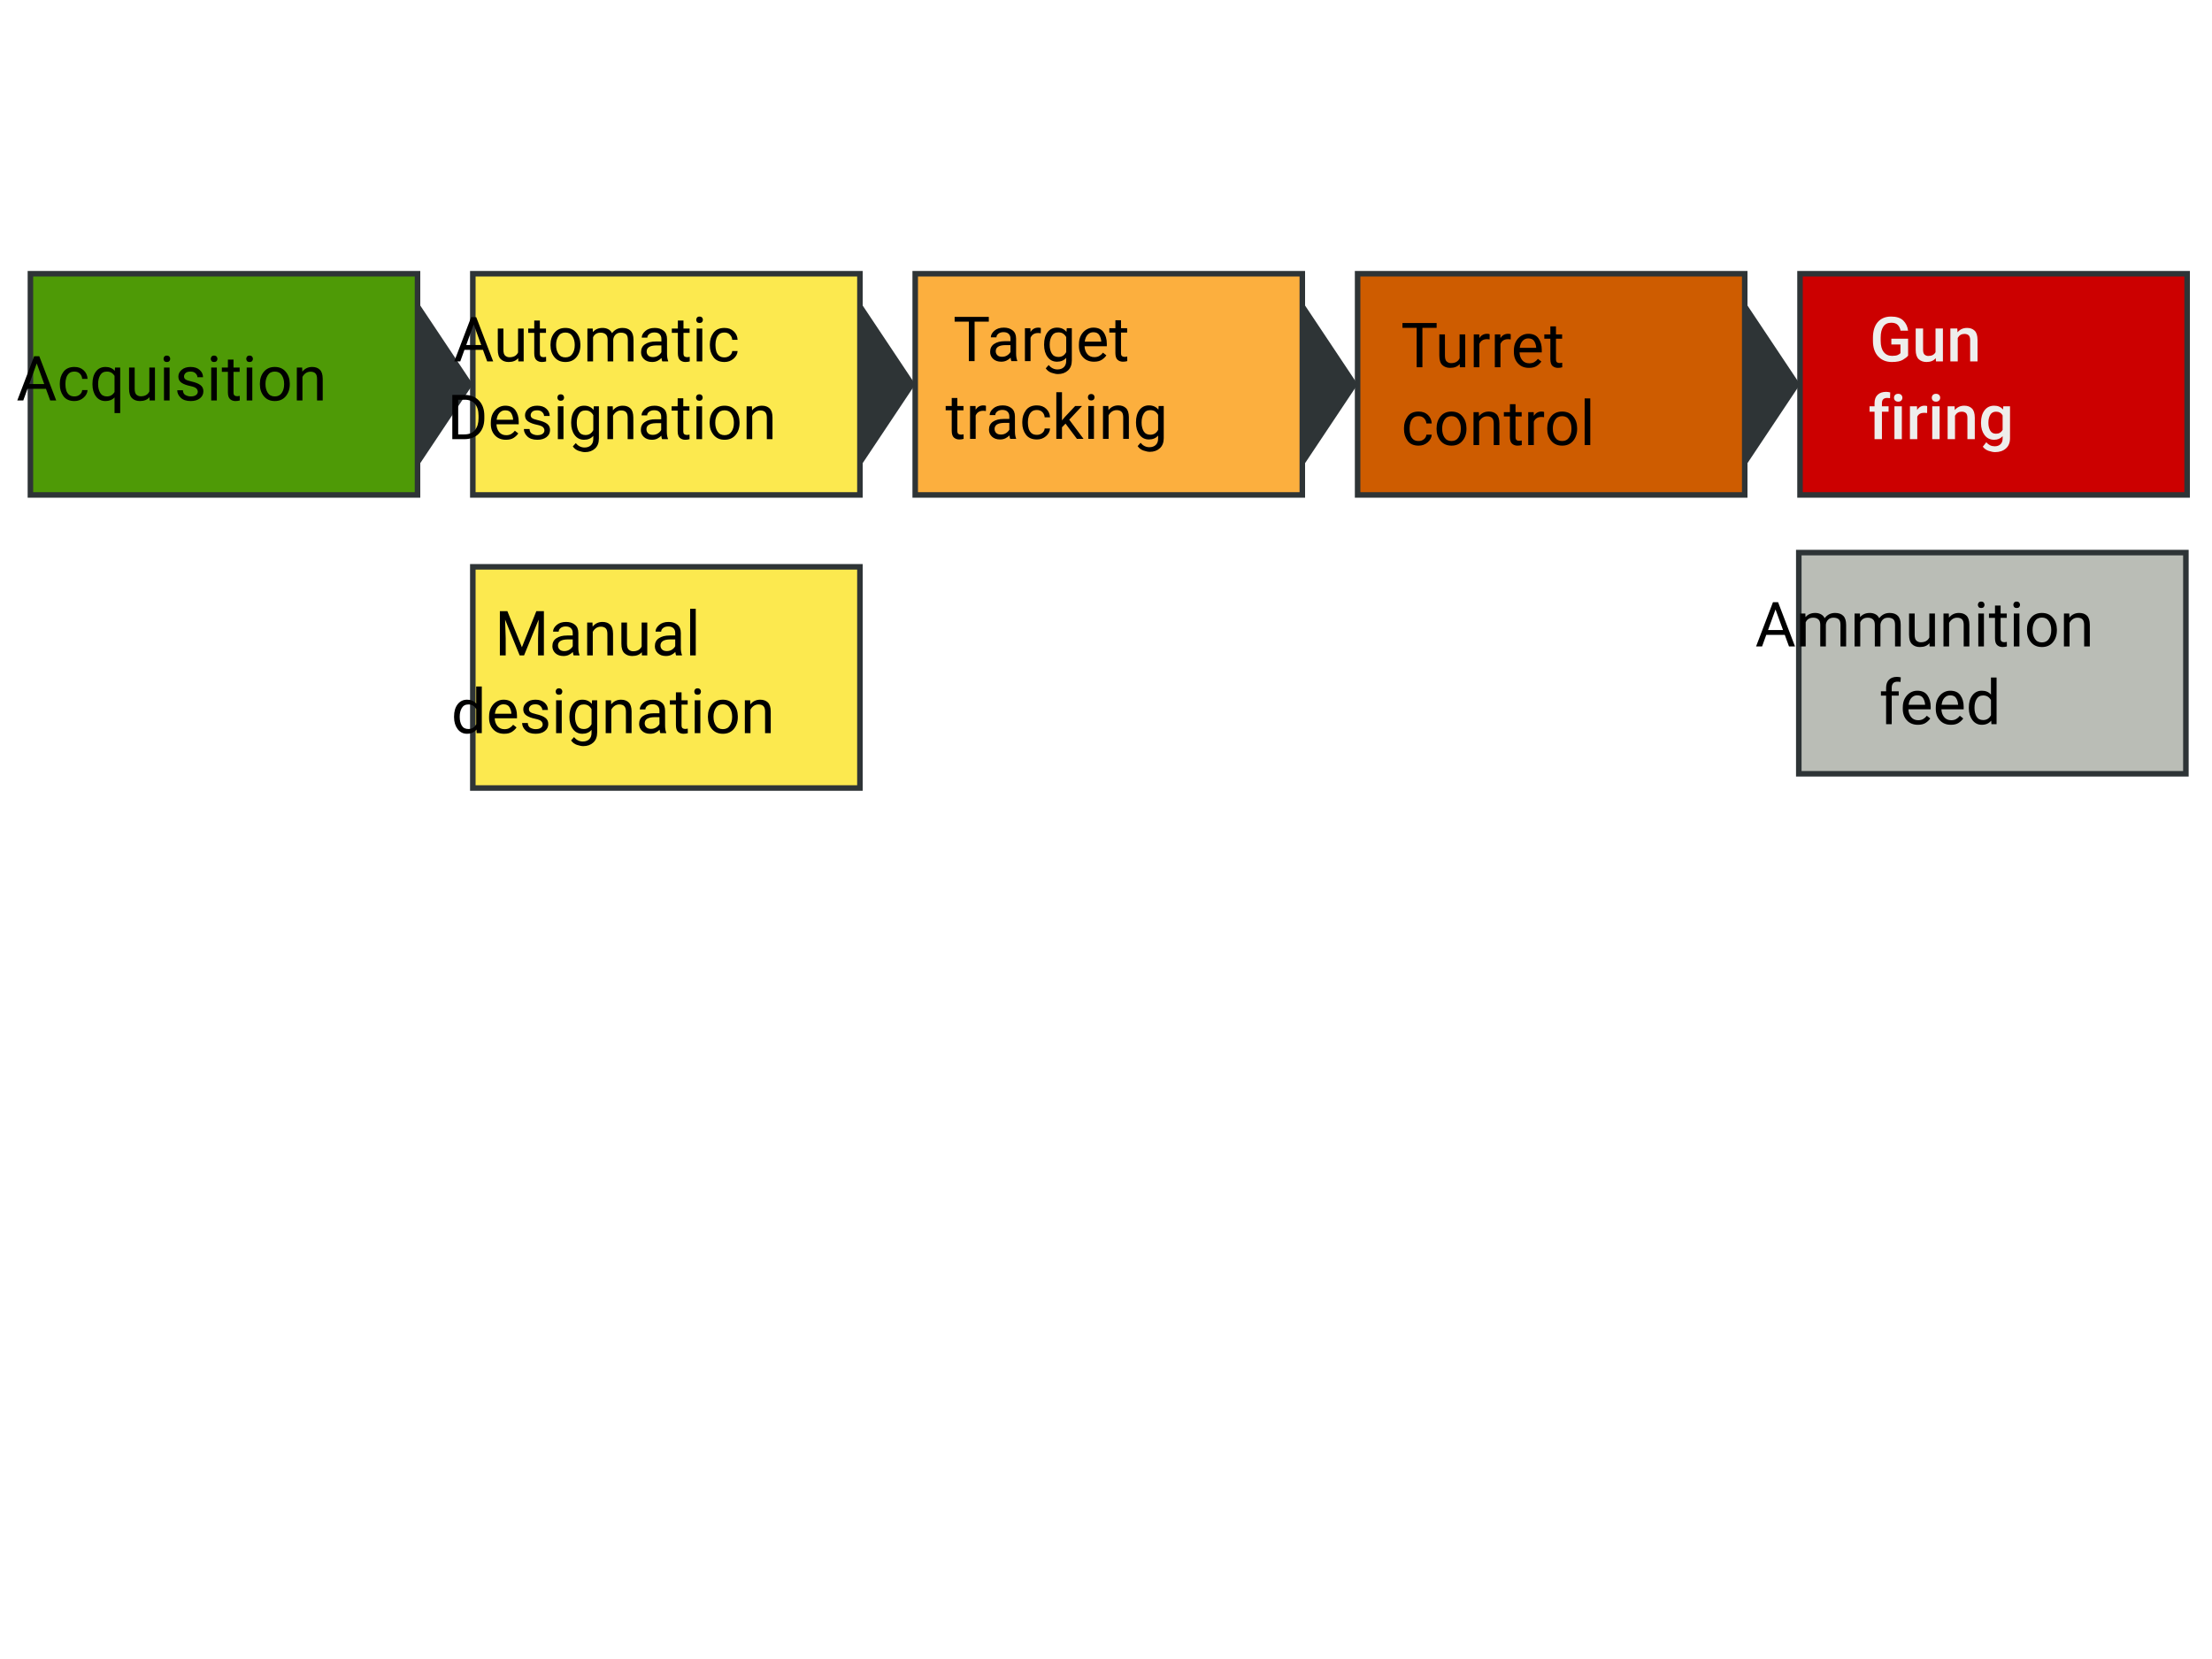
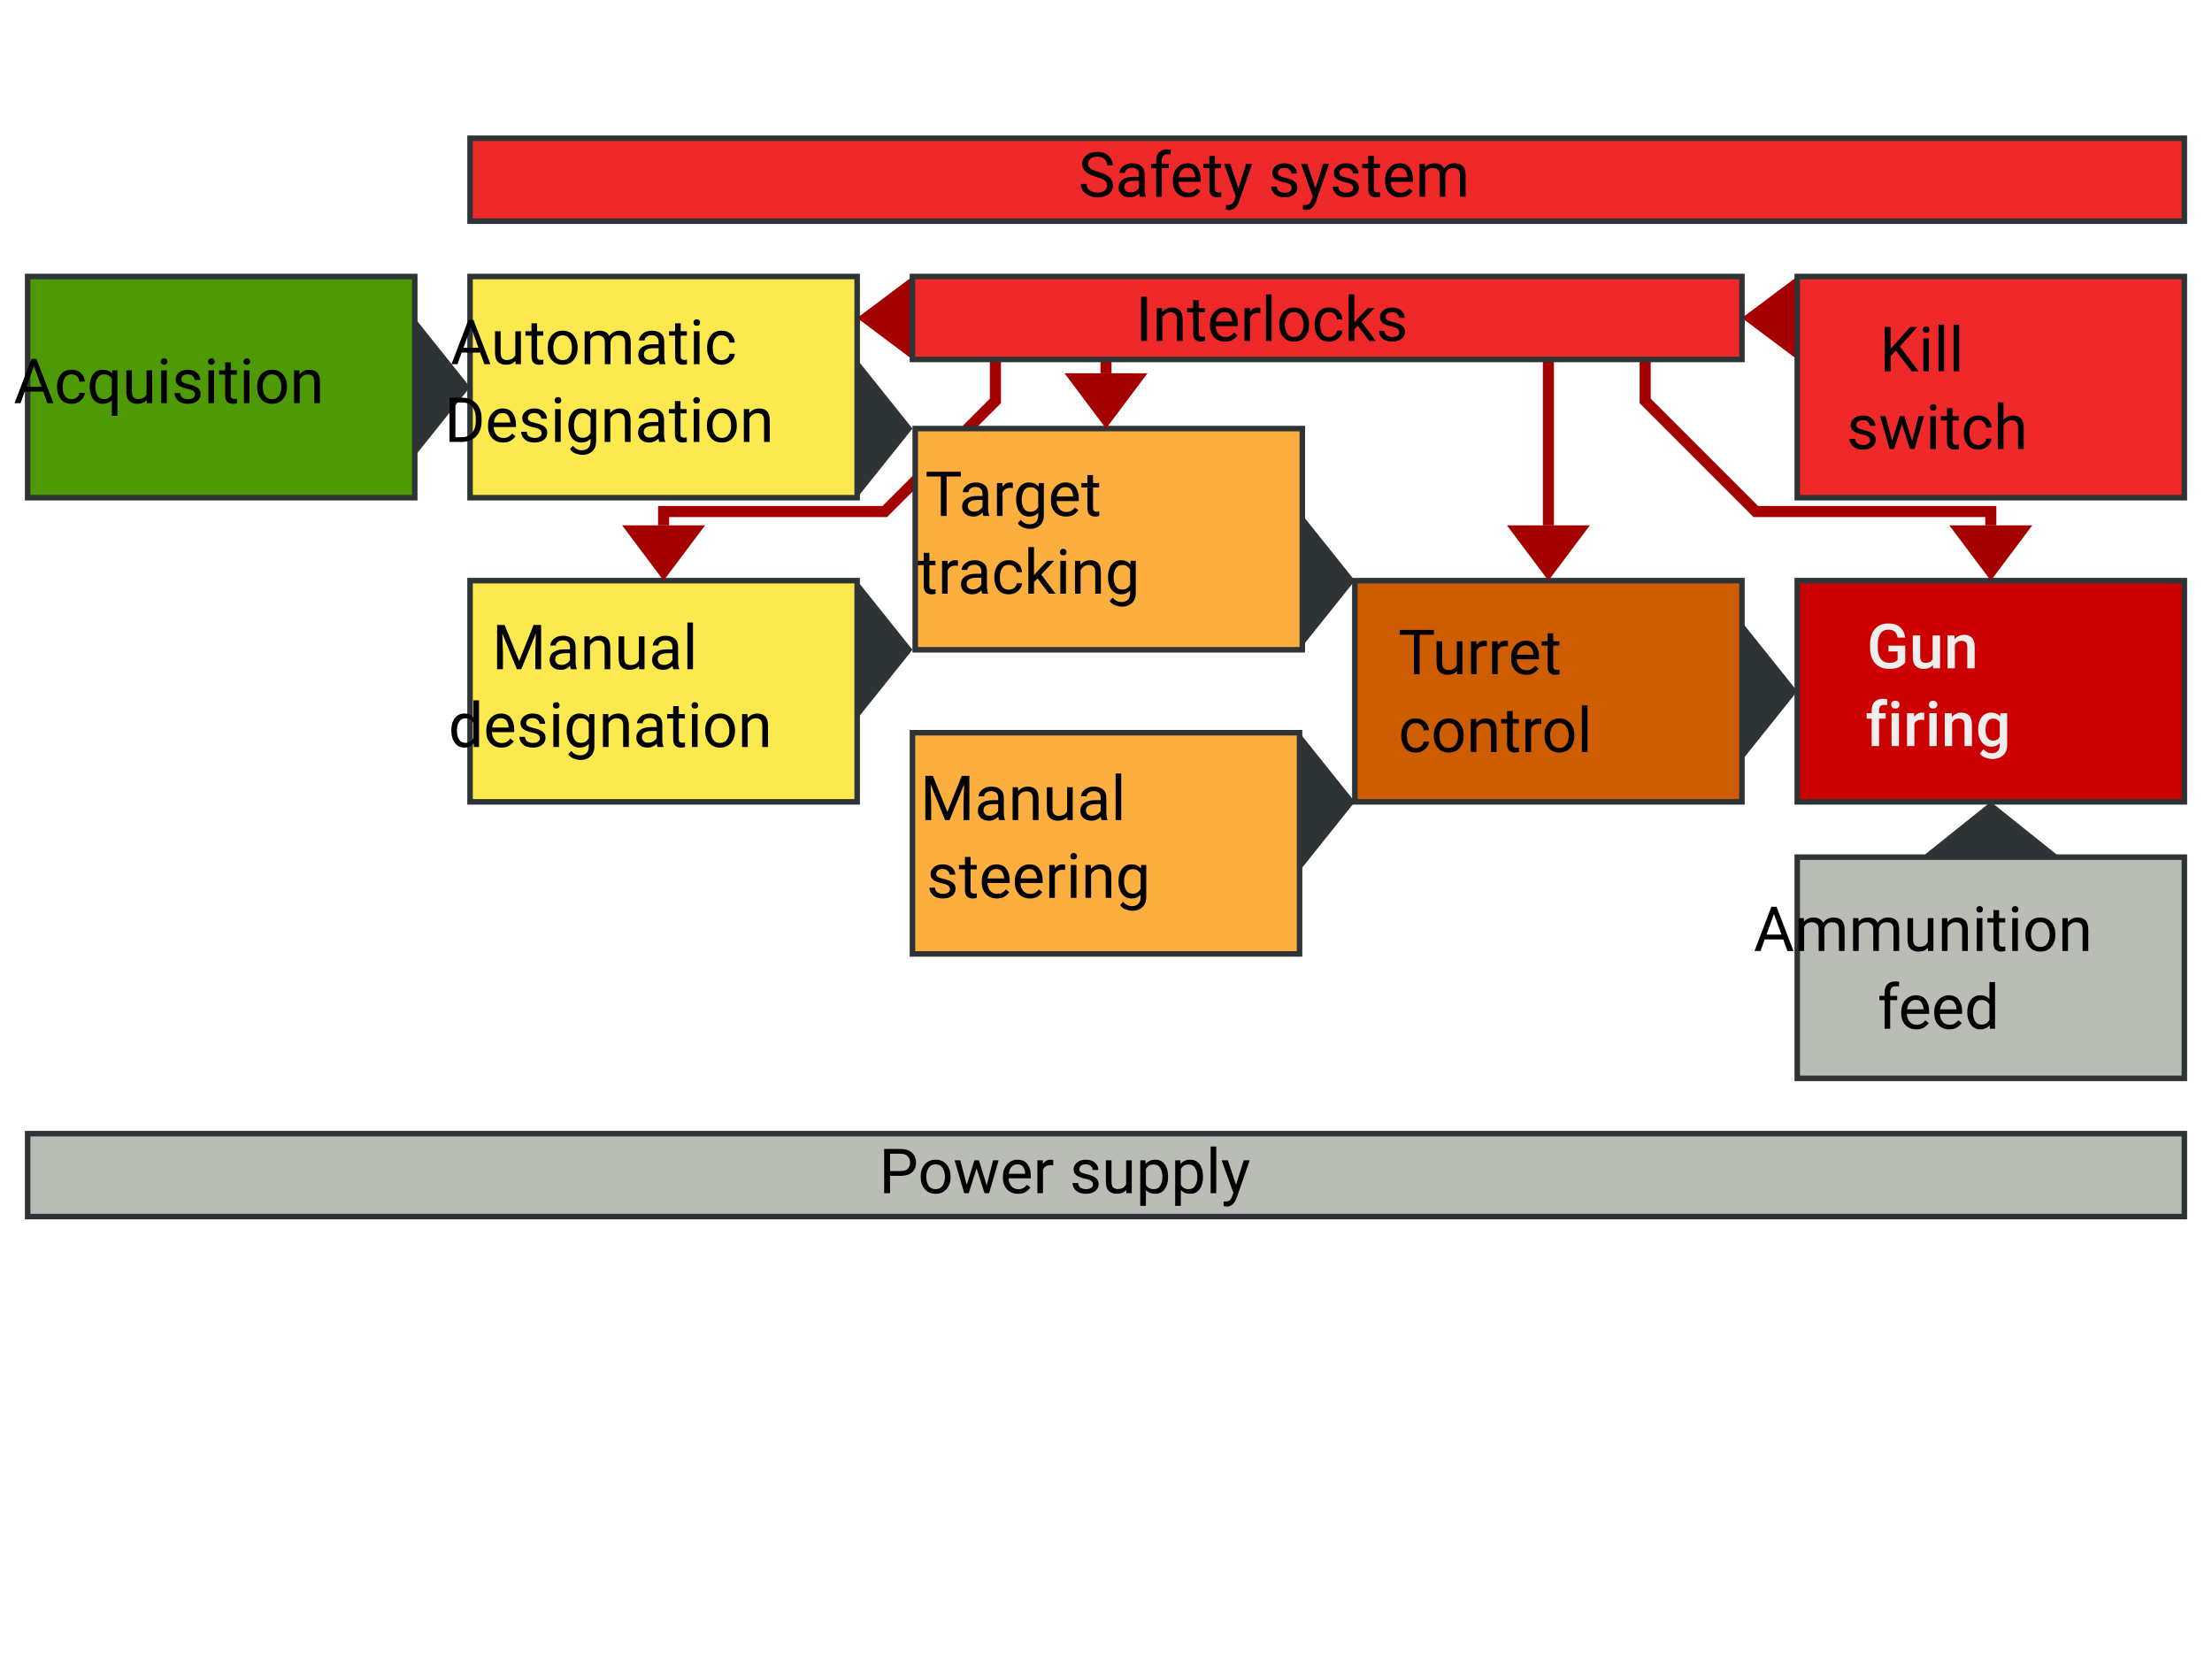
<svg xmlns="http://www.w3.org/2000/svg" xmlns:xlink="http://www.w3.org/1999/xlink" width="800" height="600" viewBox="0 0 800 600" id="svg2" version="1.1">
  <defs id="defs4" />
  <g id="layer1" transform="translate(0,-452.3622)">
-     <use x="0" y="0" xlink:href="#use4252" id="use4254" transform="translate(160,0)" width="100%" height="100%" style="fill:#737f8d" />
-     <use x="0" y="0" xlink:href="#use4250" id="use4252" transform="translate(160,0)" width="100%" height="100%" />
-     <use x="0" y="0" xlink:href="#path4246" id="use4250" transform="translate(160,5.9604645e-8)" width="100%" height="100%" />
-     <path style="fill:#2e3436;stroke:none;stroke-width:2;stroke-linejoin:miter;stroke-miterlimit:4;stroke-dasharray:none" d="m 151,561.362 20,30 -20,30 z" id="path4246" />
-     <g id="g4194" transform="translate(-25.42858,6.1428)">
+     <use x="0" y="0" xlink:href="#path4209" id="use4227" transform="translate(320,0)" width="100%" height="100%" />
+     <path style="fill:none;stroke:#a40000;stroke-width:4;stroke-linejoin:miter;stroke-miterlimit:4;stroke-dasharray:none" d="m 240,642.362 0,-5 80,0 5,-5 35,-35 0,-15" id="path4225" />
+     <path style="fill:none;stroke:#a40000;stroke-width:4;stroke-linejoin:miter;stroke-miterlimit:4;stroke-dasharray:none" d="m 720,642.362 0,-5 -85,0 -40,-40 0,-15" id="path4223" />
+     <path style="fill:#a40000;stroke:#a40000;stroke-width:4;stroke-linejoin:miter;stroke-miterlimit:4;stroke-dasharray:none" d="m 400,582.362 0,5" id="path4219" />
+     <path style="fill:#a40000;stroke:#a40000;stroke-width:4;stroke-linejoin:miter;stroke-miterlimit:4;stroke-dasharray:none" d="m 560,582.362 0,60" id="path4221" />
+     <path id="path4209" d="m 330,582.362 -20,-15 20,-15 z" style="fill:#a40000;stroke:none;stroke-width:2;stroke-linejoin:miter;stroke-miterlimit:4;stroke-dasharray:none" />
+     <use x="0" y="0" xlink:href="#path4246" id="use4250" transform="translate(160,15)" width="100%" height="100%" />
+     <path style="fill:#2e3436;stroke:none;stroke-width:2;stroke-linejoin:miter;stroke-miterlimit:4;stroke-dasharray:none" d="m 150,567.362 20,25 -20,25 z" id="path4246" />
+     <g id="g4194" transform="translate(-26.42858,7.1428)">
      <rect y="545.219" x="36.429" height="80" width="140" id="rect4136" style="fill:#4e9a06;stroke:#2e3436;stroke-width:2;stroke-linejoin:miter;stroke-miterlimit:4;stroke-dasharray:none" />
      <text id="text4138" y="591.042" x="107.049" style="color:#000000;font-style:normal;font-variant:normal;font-weight:normal;font-stretch:normal;font-size:22.5px;line-height:125%;font-family:Roboto;-inkscape-font-specification:Roboto;text-indent:0;text-align:start;text-decoration:none;text-decoration-line:none;text-decoration-style:solid;text-decoration-color:#000000;letter-spacing:0px;word-spacing:0px;text-transform:none;direction:ltr;block-progression:tb;writing-mode:lr-tb;baseline-shift:baseline;text-anchor:middle;white-space:normal;clip-rule:nonzero;display:inline;overflow:visible;visibility:visible;opacity:1;isolation:auto;mix-blend-mode:normal;color-interpolation:sRGB;color-interpolation-filters:linearRGB;solid-color:#000000;solid-opacity:1;fill:#000000;fill-opacity:1;fill-rule:nonzero;stroke:none;stroke-width:1;stroke-linecap:butt;stroke-linejoin:miter;stroke-miterlimit:4;stroke-dasharray:none;stroke-dashoffset:0;stroke-opacity:1;color-rendering:auto;image-rendering:auto;shape-rendering:auto;text-rendering:auto;enable-background:accumulate" xml:space="preserve">
        <tspan y="591.042" x="107.049" id="tspan4140">Acquisition</tspan>
      </text>
    </g>
-     <g id="g4199" transform="translate(-83.286,6.1428)">
+     <g id="g4199" transform="translate(-84.28599,7.1428)">
      <rect style="fill:#fce94f;stroke:#2e3436;stroke-width:2;stroke-linejoin:miter;stroke-miterlimit:4;stroke-dasharray:none" id="rect4142" width="140" height="80" x="254.286" y="545.219" />
      <text xml:space="preserve" style="color:#000000;font-style:normal;font-variant:normal;font-weight:normal;font-stretch:normal;font-size:22.5px;line-height:125%;font-family:Roboto;-inkscape-font-specification:Roboto;text-indent:0;text-align:start;text-decoration:none;text-decoration-line:none;text-decoration-style:solid;text-decoration-color:#000000;letter-spacing:0px;word-spacing:0px;text-transform:none;direction:ltr;block-progression:tb;writing-mode:lr-tb;baseline-shift:baseline;text-anchor:middle;white-space:normal;clip-rule:nonzero;display:inline;overflow:visible;visibility:visible;opacity:1;isolation:auto;mix-blend-mode:normal;color-interpolation:sRGB;color-interpolation-filters:linearRGB;solid-color:#000000;solid-opacity:1;fill:#000000;fill-opacity:1;fill-rule:nonzero;stroke:none;stroke-width:1;stroke-linecap:butt;stroke-linejoin:miter;stroke-miterlimit:4;stroke-dasharray:none;stroke-dashoffset:0;stroke-opacity:1;color-rendering:auto;image-rendering:auto;shape-rendering:auto;text-rendering:auto;enable-background:accumulate" x="324.132" y="576.925" id="text4144">
        <tspan id="tspan4146" x="324.132" y="576.925">Automatic</tspan>
        <tspan id="tspan4180" x="324.132" y="605.05">Designation</tspan>
      </text>
    </g>
-     <g id="g4229" transform="translate(-83.28572,-20.71432)">
+     <g id="g4229" transform="translate(-84.28572,-15.71432)">
      <rect y="678.076" x="254.286" height="80" width="140" id="rect4148" style="fill:#fce94f;stroke:#2e3436;stroke-width:2;stroke-linejoin:miter;stroke-miterlimit:4;stroke-dasharray:none" />
      <text id="text4150" y="710.111" x="324.538" style="color:#000000;font-style:normal;font-variant:normal;font-weight:normal;font-stretch:normal;font-size:22.5px;line-height:125%;font-family:Roboto;-inkscape-font-specification:Roboto;text-indent:0;text-align:start;text-decoration:none;text-decoration-line:none;text-decoration-style:solid;text-decoration-color:#000000;letter-spacing:0px;word-spacing:0px;text-transform:none;direction:ltr;block-progression:tb;writing-mode:lr-tb;baseline-shift:baseline;text-anchor:middle;white-space:normal;clip-rule:nonzero;display:inline;overflow:visible;visibility:visible;opacity:1;isolation:auto;mix-blend-mode:normal;color-interpolation:sRGB;color-interpolation-filters:linearRGB;solid-color:#000000;solid-opacity:1;fill:#000000;fill-opacity:1;fill-rule:nonzero;stroke:none;stroke-width:1;stroke-linecap:butt;stroke-linejoin:miter;stroke-miterlimit:4;stroke-dasharray:none;stroke-dashoffset:0;stroke-opacity:1;color-rendering:auto;image-rendering:auto;shape-rendering:auto;text-rendering:auto;enable-background:accumulate" xml:space="preserve">
        <tspan y="710.111" x="324.538" id="tspan4152">Manual</tspan>
        <tspan id="tspan4154" y="738.236" x="324.538">designation</tspan>
      </text>
    </g>
-     <g id="g4205" transform="translate(-136.1429,6.1428)">
-       <rect y="545.219" x="467.143" height="80" width="140" id="rect4156" style="fill:#fcaf3e;stroke:#2e3436;stroke-width:2;stroke-linejoin:miter;stroke-miterlimit:4;stroke-dasharray:none" />
-       <text id="text4158" y="576.815" x="537.851" style="color:#000000;font-style:normal;font-variant:normal;font-weight:normal;font-stretch:normal;font-size:22.5px;line-height:125%;font-family:Roboto;-inkscape-font-specification:Roboto;text-indent:0;text-align:start;text-decoration:none;text-decoration-line:none;text-decoration-style:solid;text-decoration-color:#000000;letter-spacing:0px;word-spacing:0px;text-transform:none;direction:ltr;block-progression:tb;writing-mode:lr-tb;baseline-shift:baseline;text-anchor:middle;white-space:normal;clip-rule:nonzero;display:inline;overflow:visible;visibility:visible;opacity:1;isolation:auto;mix-blend-mode:normal;color-interpolation:sRGB;color-interpolation-filters:linearRGB;solid-color:#000000;solid-opacity:1;fill:#000000;fill-opacity:1;fill-rule:nonzero;stroke:none;stroke-width:1;stroke-linecap:butt;stroke-linejoin:miter;stroke-miterlimit:4;stroke-dasharray:none;stroke-dashoffset:0;stroke-opacity:1;color-rendering:auto;image-rendering:auto;shape-rendering:auto;text-rendering:auto;enable-background:accumulate" xml:space="preserve">
-         <tspan y="576.815" x="537.851" id="tspan4160">Target</tspan>
-         <tspan id="tspan4162" y="604.94" x="537.851">tracking</tspan>
-       </text>
+     <use x="0" y="0" xlink:href="#use4250" id="use4252" transform="translate(160,55)" width="100%" height="100%" />
+     <g id="g4311" transform="translate(-4.538956,2.999996)">
+       <g transform="translate(-136.1429,59.1428)" id="g4205">
+         <rect style="fill:#fcaf3e;stroke:#2e3436;stroke-width:2;stroke-linejoin:miter;stroke-miterlimit:4;stroke-dasharray:none" id="rect4156" width="140" height="80" x="471.682" y="545.219" />
+         <text xml:space="preserve" style="color:#000000;font-style:normal;font-variant:normal;font-weight:normal;font-stretch:normal;font-size:22.5px;line-height:125%;font-family:Roboto;-inkscape-font-specification:Roboto;text-indent:0;text-align:start;text-decoration:none;text-decoration-line:none;text-decoration-style:solid;text-decoration-color:#000000;letter-spacing:0px;word-spacing:0px;text-transform:none;direction:ltr;block-progression:tb;writing-mode:lr-tb;baseline-shift:baseline;text-anchor:middle;white-space:normal;clip-rule:nonzero;display:inline;overflow:visible;visibility:visible;opacity:1;isolation:auto;mix-blend-mode:normal;color-interpolation:sRGB;color-interpolation-filters:linearRGB;solid-color:#000000;solid-opacity:1;fill:#000000;fill-opacity:1;fill-rule:nonzero;stroke:none;stroke-width:1;stroke-linecap:butt;stroke-linejoin:miter;stroke-miterlimit:4;stroke-dasharray:none;stroke-dashoffset:0;stroke-opacity:1;color-rendering:auto;image-rendering:auto;shape-rendering:auto;text-rendering:auto;enable-background:accumulate" x="537.851" y="576.815" id="text4158">
+           <tspan id="tspan4160" x="537.851" y="576.815">Target</tspan>
+           <tspan x="537.851" y="604.94" id="tspan4162">tracking</tspan>
+         </text>
+       </g>
    </g>
-     <g id="g4211" transform="translate(-192.5714,6.1428)">
+     <use x="0" y="0" xlink:href="#use4252" id="use4254" transform="translate(160,39.99999)" width="100%" height="100%" style="fill:#737f8d" />
+     <g id="g4211" transform="translate(-193.5714,117.1428)">
      <rect style="fill:#ce5c00;stroke:#2e3436;stroke-width:2;stroke-linejoin:miter;stroke-miterlimit:4;stroke-dasharray:none" id="rect4164" width="140" height="80" x="683.571" y="545.219" />
      <text xml:space="preserve" style="color:#000000;font-style:normal;font-variant:normal;font-weight:normal;font-stretch:normal;font-size:22.5px;line-height:125%;font-family:Roboto;-inkscape-font-specification:Roboto;text-indent:0;text-align:start;text-decoration:none;text-decoration-line:none;text-decoration-style:solid;text-decoration-color:#000000;letter-spacing:0px;word-spacing:0px;text-transform:none;direction:ltr;block-progression:tb;writing-mode:lr-tb;baseline-shift:baseline;text-anchor:middle;white-space:normal;clip-rule:nonzero;display:inline;overflow:visible;visibility:visible;opacity:1;isolation:auto;mix-blend-mode:normal;color-interpolation:sRGB;color-interpolation-filters:linearRGB;solid-color:#000000;solid-opacity:1;fill:#000000;fill-opacity:1;fill-rule:nonzero;stroke:none;stroke-width:1;stroke-linecap:butt;stroke-linejoin:miter;stroke-miterlimit:4;stroke-dasharray:none;stroke-dashoffset:0;stroke-opacity:1;color-rendering:auto;image-rendering:auto;shape-rendering:auto;text-rendering:auto;enable-background:accumulate" x="753.917" y="579.045" id="text4166">
        <tspan id="tspan4168" x="753.917" y="579.045">Turret</tspan>
        <tspan x="753.917" y="607.17" id="tspan4170">control</tspan>
      </text>
    </g>
-     <g id="g4217" transform="translate(-251.8572,3.999977)">
+     <g id="g4217" transform="translate(-252.8572,115)">
      <rect y="547.362" x="902.857" height="80" width="140" id="rect4172" style="fill:#cc0000;stroke:#2e3436;stroke-width:2;stroke-linejoin:miter;stroke-miterlimit:4;stroke-dasharray:none" />
-       <text id="text4174" y="579.067" x="973.445" style="color:#000000;font-style:normal;font-variant:normal;font-weight:500;font-stretch:normal;font-size:22.5px;line-height:125%;font-family:Roboto;-inkscape-font-specification:'Roboto Medium';text-indent:0;text-align:start;text-decoration:none;text-decoration-line:none;text-decoration-style:solid;text-decoration-color:#000000;letter-spacing:0px;word-spacing:0px;text-transform:none;direction:ltr;block-progression:tb;writing-mode:lr-tb;baseline-shift:baseline;text-anchor:middle;white-space:normal;clip-rule:nonzero;display:inline;overflow:visible;visibility:visible;opacity:1;isolation:auto;mix-blend-mode:normal;color-interpolation:sRGB;color-interpolation-filters:linearRGB;solid-color:#000000;solid-opacity:1;fill:#eeeeec;fill-opacity:1;fill-rule:nonzero;stroke:none;stroke-width:1;stroke-linecap:butt;stroke-linejoin:miter;stroke-miterlimit:4;stroke-dasharray:none;stroke-dashoffset:0;stroke-opacity:1;color-rendering:auto;image-rendering:auto;shape-rendering:auto;text-rendering:auto;enable-background:accumulate;" xml:space="preserve">
-         <tspan id="tspan4178" y="579.067" x="973.445" style="-inkscape-font-specification:'Roboto Medium';font-family:Roboto;font-weight:500;font-style:normal;font-stretch:normal;font-variant:normal;">Gun</tspan>
-         <tspan id="tspan4184" y="607.192" x="973.445" style="-inkscape-font-specification:'Roboto Medium';font-family:Roboto;font-weight:500;font-style:normal;font-stretch:normal;font-variant:normal;">firing</tspan>
+       <text id="text4174" y="579.067" x="973.406" style="color:#000000;font-style:normal;font-variant:normal;font-weight:500;font-stretch:normal;font-size:22.5px;line-height:125%;font-family:Roboto;-inkscape-font-specification:'Roboto Medium';text-indent:0;text-align:start;text-decoration:none;text-decoration-line:none;text-decoration-style:solid;text-decoration-color:#000000;letter-spacing:0px;word-spacing:0px;text-transform:none;direction:ltr;block-progression:tb;writing-mode:lr-tb;baseline-shift:baseline;text-anchor:middle;white-space:normal;clip-rule:nonzero;display:inline;overflow:visible;visibility:visible;opacity:1;isolation:auto;mix-blend-mode:normal;color-interpolation:sRGB;color-interpolation-filters:linearRGB;solid-color:#000000;solid-opacity:1;fill:#eeeeec;fill-opacity:1;fill-rule:nonzero;stroke:none;stroke-width:1;stroke-linecap:butt;stroke-linejoin:miter;stroke-miterlimit:4;stroke-dasharray:none;stroke-dashoffset:0;stroke-opacity:1;color-rendering:auto;image-rendering:auto;shape-rendering:auto;text-rendering:auto;enable-background:accumulate" xml:space="preserve">
+         <tspan id="tspan4178" y="579.067" x="973.406" style="font-style:normal;font-variant:normal;font-weight:500;font-stretch:normal;font-family:Roboto;-inkscape-font-specification:'Roboto Medium'">Gun</tspan>
+         <tspan id="tspan4184" y="607.192" x="973.406" style="font-style:normal;font-variant:normal;font-weight:500;font-stretch:normal;font-family:Roboto;-inkscape-font-specification:'Roboto Medium'">firing</tspan>
      </text>
    </g>
-     <g id="g4223" transform="translate(-252.3,-25.72056)">
-       <rect style="fill:#babdb6;stroke:#2e3436;stroke-width:2;stroke-linejoin:miter;stroke-miterlimit:4;stroke-dasharray:none" id="rect4186" width="140" height="80" x="902.857" y="677.934" />
-       <text xml:space="preserve" style="color:#000000;font-style:normal;font-variant:normal;font-weight:normal;font-stretch:normal;font-size:22.5px;line-height:125%;font-family:Roboto;-inkscape-font-specification:Roboto;text-indent:0;text-align:start;text-decoration:none;text-decoration-line:none;text-decoration-style:solid;text-decoration-color:#000000;letter-spacing:0px;word-spacing:0px;text-transform:none;direction:ltr;block-progression:tb;writing-mode:lr-tb;baseline-shift:baseline;text-anchor:middle;white-space:normal;clip-rule:nonzero;display:inline;overflow:visible;visibility:visible;opacity:1;isolation:auto;mix-blend-mode:normal;color-interpolation:sRGB;color-interpolation-filters:linearRGB;solid-color:#000000;solid-opacity:1;fill:#000000;fill-opacity:1;fill-rule:nonzero;stroke:none;stroke-width:1;stroke-linecap:butt;stroke-linejoin:miter;stroke-miterlimit:4;stroke-dasharray:none;stroke-dashoffset:0;stroke-opacity:1;color-rendering:auto;image-rendering:auto;shape-rendering:auto;text-rendering:auto;enable-background:accumulate" x="973.478" y="711.869" id="text4188">
-         <tspan x="973.478" y="711.869" id="tspan4190">Ammunition</tspan>
-         <tspan x="973.478" y="739.994" id="tspan4192">feed</tspan>
+     <g id="g4224" transform="translate(-0.5571899,110.1492)">
+       <rect style="fill:#babdb6;stroke:#2e3436;stroke-width:2;stroke-linejoin:miter;stroke-miterlimit:4;stroke-dasharray:none" id="rect4186" width="140" height="80" x="650.557" y="652.213" />
+       <text xml:space="preserve" style="color:#000000;font-style:normal;font-variant:normal;font-weight:normal;font-stretch:normal;font-size:22.5px;line-height:125%;font-family:Roboto;-inkscape-font-specification:Roboto;text-indent:0;text-align:start;text-decoration:none;text-decoration-line:none;text-decoration-style:solid;text-decoration-color:#000000;letter-spacing:0px;word-spacing:0px;text-transform:none;direction:ltr;block-progression:tb;writing-mode:lr-tb;baseline-shift:baseline;text-anchor:middle;white-space:normal;clip-rule:nonzero;display:inline;overflow:visible;visibility:visible;opacity:1;isolation:auto;mix-blend-mode:normal;color-interpolation:sRGB;color-interpolation-filters:linearRGB;solid-color:#000000;solid-opacity:1;fill:#000000;fill-opacity:1;fill-rule:nonzero;stroke:none;stroke-width:1;stroke-linecap:butt;stroke-linejoin:miter;stroke-miterlimit:4;stroke-dasharray:none;stroke-dashoffset:0;stroke-opacity:1;color-rendering:auto;image-rendering:auto;shape-rendering:auto;text-rendering:auto;enable-background:accumulate" x="721.178" y="686.149" id="text4188">
+         <tspan x="721.178" y="686.149" id="tspan4190">Ammunition</tspan>
+         <tspan x="721.178" y="714.274" id="tspan4192">feed</tspan>
      </text>
    </g>
+     <g transform="translate(-242.3,64.27946)" id="g4193">
+       <rect y="798.083" x="252.3" height="30" width="780" id="rect4180" style="fill:#babdb6;stroke:#2e3436;stroke-width:2;stroke-linejoin:miter;stroke-miterlimit:4;stroke-dasharray:none" />
+       <text id="text4182" y="819.618" x="646.91" style="color:#000000;font-style:normal;font-variant:normal;font-weight:normal;font-stretch:normal;font-size:22.5px;line-height:125%;font-family:Roboto;-inkscape-font-specification:Roboto;text-indent:0;text-align:start;text-decoration:none;text-decoration-line:none;text-decoration-style:solid;text-decoration-color:#000000;letter-spacing:0px;word-spacing:0px;text-transform:none;direction:ltr;block-progression:tb;writing-mode:lr-tb;baseline-shift:baseline;text-anchor:middle;white-space:normal;clip-rule:nonzero;display:inline;overflow:visible;visibility:visible;opacity:1;isolation:auto;mix-blend-mode:normal;color-interpolation:sRGB;color-interpolation-filters:linearRGB;solid-color:#000000;solid-opacity:1;fill:#000000;fill-opacity:1;fill-rule:nonzero;stroke:none;stroke-width:1;stroke-linecap:butt;stroke-linejoin:miter;stroke-miterlimit:4;stroke-dasharray:none;stroke-dashoffset:0;stroke-opacity:1;color-rendering:auto;image-rendering:auto;shape-rendering:auto;text-rendering:auto;enable-background:accumulate" xml:space="preserve">
+         <tspan y="819.618" x="646.91" id="tspan4191">Power supply</tspan>
+       </text>
+     </g>
+     <g id="g4200" transform="translate(-112.3,-305.7205)">
+       <rect style="fill:#ef2929;stroke:#2e3436;stroke-width:2;stroke-linejoin:miter;stroke-miterlimit:4;stroke-dasharray:none" id="rect4202" width="620" height="30" x="282.3" y="808.083" />
+       <text xml:space="preserve" style="color:#000000;font-style:normal;font-variant:normal;font-weight:normal;font-stretch:normal;font-size:22.5px;line-height:125%;font-family:Roboto;-inkscape-font-specification:Roboto;text-indent:0;text-align:start;text-decoration:none;text-decoration-line:none;text-decoration-style:solid;text-decoration-color:#000000;letter-spacing:0px;word-spacing:0px;text-transform:none;direction:ltr;block-progression:tb;writing-mode:lr-tb;baseline-shift:baseline;text-anchor:middle;white-space:normal;clip-rule:nonzero;display:inline;overflow:visible;visibility:visible;opacity:1;isolation:auto;mix-blend-mode:normal;color-interpolation:sRGB;color-interpolation-filters:linearRGB;solid-color:#000000;solid-opacity:1;fill:#000000;fill-opacity:1;fill-rule:nonzero;stroke:none;stroke-width:1;stroke-linecap:butt;stroke-linejoin:miter;stroke-miterlimit:4;stroke-dasharray:none;stroke-dashoffset:0;stroke-opacity:1;color-rendering:auto;image-rendering:auto;shape-rendering:auto;text-rendering:auto;enable-background:accumulate" x="592.63" y="829.235" id="text4204">
+         <tspan x="592.63" y="829.235" id="tspan4232">Safety system</tspan>
+       </text>
+     </g>
+     <use x="0" y="0" xlink:href="#path4246" id="use4279" transform="translate(160,95)" width="100%" height="100%" />
+     <g id="g4318" transform="translate(-1.000003,113)">
+       <g id="g4320" transform="translate(-136.1429,59.1428)">
+         <rect y="545.219" x="467.143" height="80" width="140" id="rect4322" style="fill:#fcaf3e;stroke:#2e3436;stroke-width:2;stroke-linejoin:miter;stroke-miterlimit:4;stroke-dasharray:none" />
+         <text id="text4324" y="576.815" x="537.851" style="color:#000000;font-style:normal;font-variant:normal;font-weight:normal;font-stretch:normal;font-size:22.5px;line-height:125%;font-family:Roboto;-inkscape-font-specification:Roboto;text-indent:0;text-align:start;text-decoration:none;text-decoration-line:none;text-decoration-style:solid;text-decoration-color:#000000;letter-spacing:0px;word-spacing:0px;text-transform:none;direction:ltr;block-progression:tb;writing-mode:lr-tb;baseline-shift:baseline;text-anchor:middle;white-space:normal;clip-rule:nonzero;display:inline;overflow:visible;visibility:visible;opacity:1;isolation:auto;mix-blend-mode:normal;color-interpolation:sRGB;color-interpolation-filters:linearRGB;solid-color:#000000;solid-opacity:1;fill:#000000;fill-opacity:1;fill-rule:nonzero;stroke:none;stroke-width:1;stroke-linecap:butt;stroke-linejoin:miter;stroke-miterlimit:4;stroke-dasharray:none;stroke-dashoffset:0;stroke-opacity:1;color-rendering:auto;image-rendering:auto;shape-rendering:auto;text-rendering:auto;enable-background:accumulate" xml:space="preserve">
+           <tspan id="tspan4328" y="576.815" x="537.851">Manual</tspan>
+           <tspan y="604.94" x="537.851" id="tspan4334">steering</tspan>
+         </text>
+       </g>
+     </g>
+     <use x="0" y="0" xlink:href="#path4246" id="use4336" transform="translate(320,150)" width="100%" height="100%" />
+     <use x="0" y="0" xlink:href="#use4254" id="use4353" transform="matrix(0,-1,1,0,17.63784,1392.362)" width="100%" height="100%" />
+     <g transform="translate(-252.8572,4.999977)" id="g4357">
+       <rect style="fill:#ef2929;stroke:#2e3436;stroke-width:2;stroke-linejoin:miter;stroke-miterlimit:4;stroke-dasharray:none" id="rect4359" width="140" height="80" x="902.857" y="547.362" />
+       <text xml:space="preserve" style="color:#000000;font-style:normal;font-variant:normal;font-weight:500;font-stretch:normal;font-size:22.5px;line-height:125%;font-family:Roboto;-inkscape-font-specification:'Roboto Medium';text-indent:0;text-align:start;text-decoration:none;text-decoration-line:none;text-decoration-style:solid;text-decoration-color:#000000;letter-spacing:0px;word-spacing:0px;text-transform:none;direction:ltr;block-progression:tb;writing-mode:lr-tb;baseline-shift:baseline;text-anchor:middle;white-space:normal;clip-rule:nonzero;display:inline;overflow:visible;visibility:visible;opacity:1;isolation:auto;mix-blend-mode:normal;color-interpolation:sRGB;color-interpolation-filters:linearRGB;solid-color:#000000;solid-opacity:1;fill:#000000;fill-opacity:1;fill-rule:nonzero;stroke:none;stroke-width:1;stroke-linecap:butt;stroke-linejoin:miter;stroke-miterlimit:4;stroke-dasharray:none;stroke-dashoffset:0;stroke-opacity:1;color-rendering:auto;image-rendering:auto;shape-rendering:auto;text-rendering:auto;enable-background:accumulate;" x="973.104" y="581.627" id="text4361">
+         <tspan style="font-style:normal;font-variant:normal;font-weight:normal;font-stretch:normal;font-family:Roboto;-inkscape-font-specification:Roboto;fill:#000000;fill-opacity:1;" x="973.104" y="581.627" id="tspan4365">Kill</tspan>
+         <tspan style="font-style:normal;font-variant:normal;font-weight:normal;font-stretch:normal;font-family:Roboto;-inkscape-font-specification:Roboto;fill:#000000;fill-opacity:1;" x="973.104" y="609.752" id="tspan4369">switch</tspan>
+       </text>
+     </g>
+     <g id="g4371" transform="translate(-412.8572,4.999977)">
+       <rect y="547.362" x="742.857" height="30" width="300" id="rect4373" style="fill:#ef2929;stroke:#2e3436;stroke-width:2;stroke-linejoin:miter;stroke-miterlimit:4;stroke-dasharray:none" />
+       <text id="text4375" y="570.69" x="892.434" style="color:#000000;font-style:normal;font-variant:normal;font-weight:500;font-stretch:normal;font-size:22.5px;line-height:125%;font-family:Roboto;-inkscape-font-specification:'Roboto Medium';text-indent:0;text-align:start;text-decoration:none;text-decoration-line:none;text-decoration-style:solid;text-decoration-color:#000000;letter-spacing:0px;word-spacing:0px;text-transform:none;direction:ltr;block-progression:tb;writing-mode:lr-tb;baseline-shift:baseline;text-anchor:middle;white-space:normal;clip-rule:nonzero;display:inline;overflow:visible;visibility:visible;opacity:1;isolation:auto;mix-blend-mode:normal;color-interpolation:sRGB;color-interpolation-filters:linearRGB;solid-color:#000000;solid-opacity:1;fill:#000000;fill-opacity:1;fill-rule:nonzero;stroke:none;stroke-width:1;stroke-linecap:butt;stroke-linejoin:miter;stroke-miterlimit:4;stroke-dasharray:none;stroke-dashoffset:0;stroke-opacity:1;color-rendering:auto;image-rendering:auto;shape-rendering:auto;text-rendering:auto;enable-background:accumulate;" xml:space="preserve">
+         <tspan id="tspan4379" y="570.69" x="892.434" style="font-style:normal;font-variant:normal;font-weight:normal;font-stretch:normal;font-family:Roboto;-inkscape-font-specification:Roboto;fill:#000000;fill-opacity:1">Interlocks</tspan>
+       </text>
+     </g>
+     <use x="0" y="0" xlink:href="#path4209" id="use4211" transform="matrix(0,-1,1,0,-167.3622,917.3622)" width="100%" height="100%" />
+     <use x="0" y="0" xlink:href="#use4211" id="use4213" transform="translate(160,55)" width="100%" height="100%" />
+     <use x="0" y="0" xlink:href="#use4213" id="use4215" transform="translate(160,0)" width="100%" height="100%" />
+     <use x="0" y="0" xlink:href="#use4211" id="use4217" transform="translate(-160,55)" width="100%" height="100%" />
  </g>
</svg>
